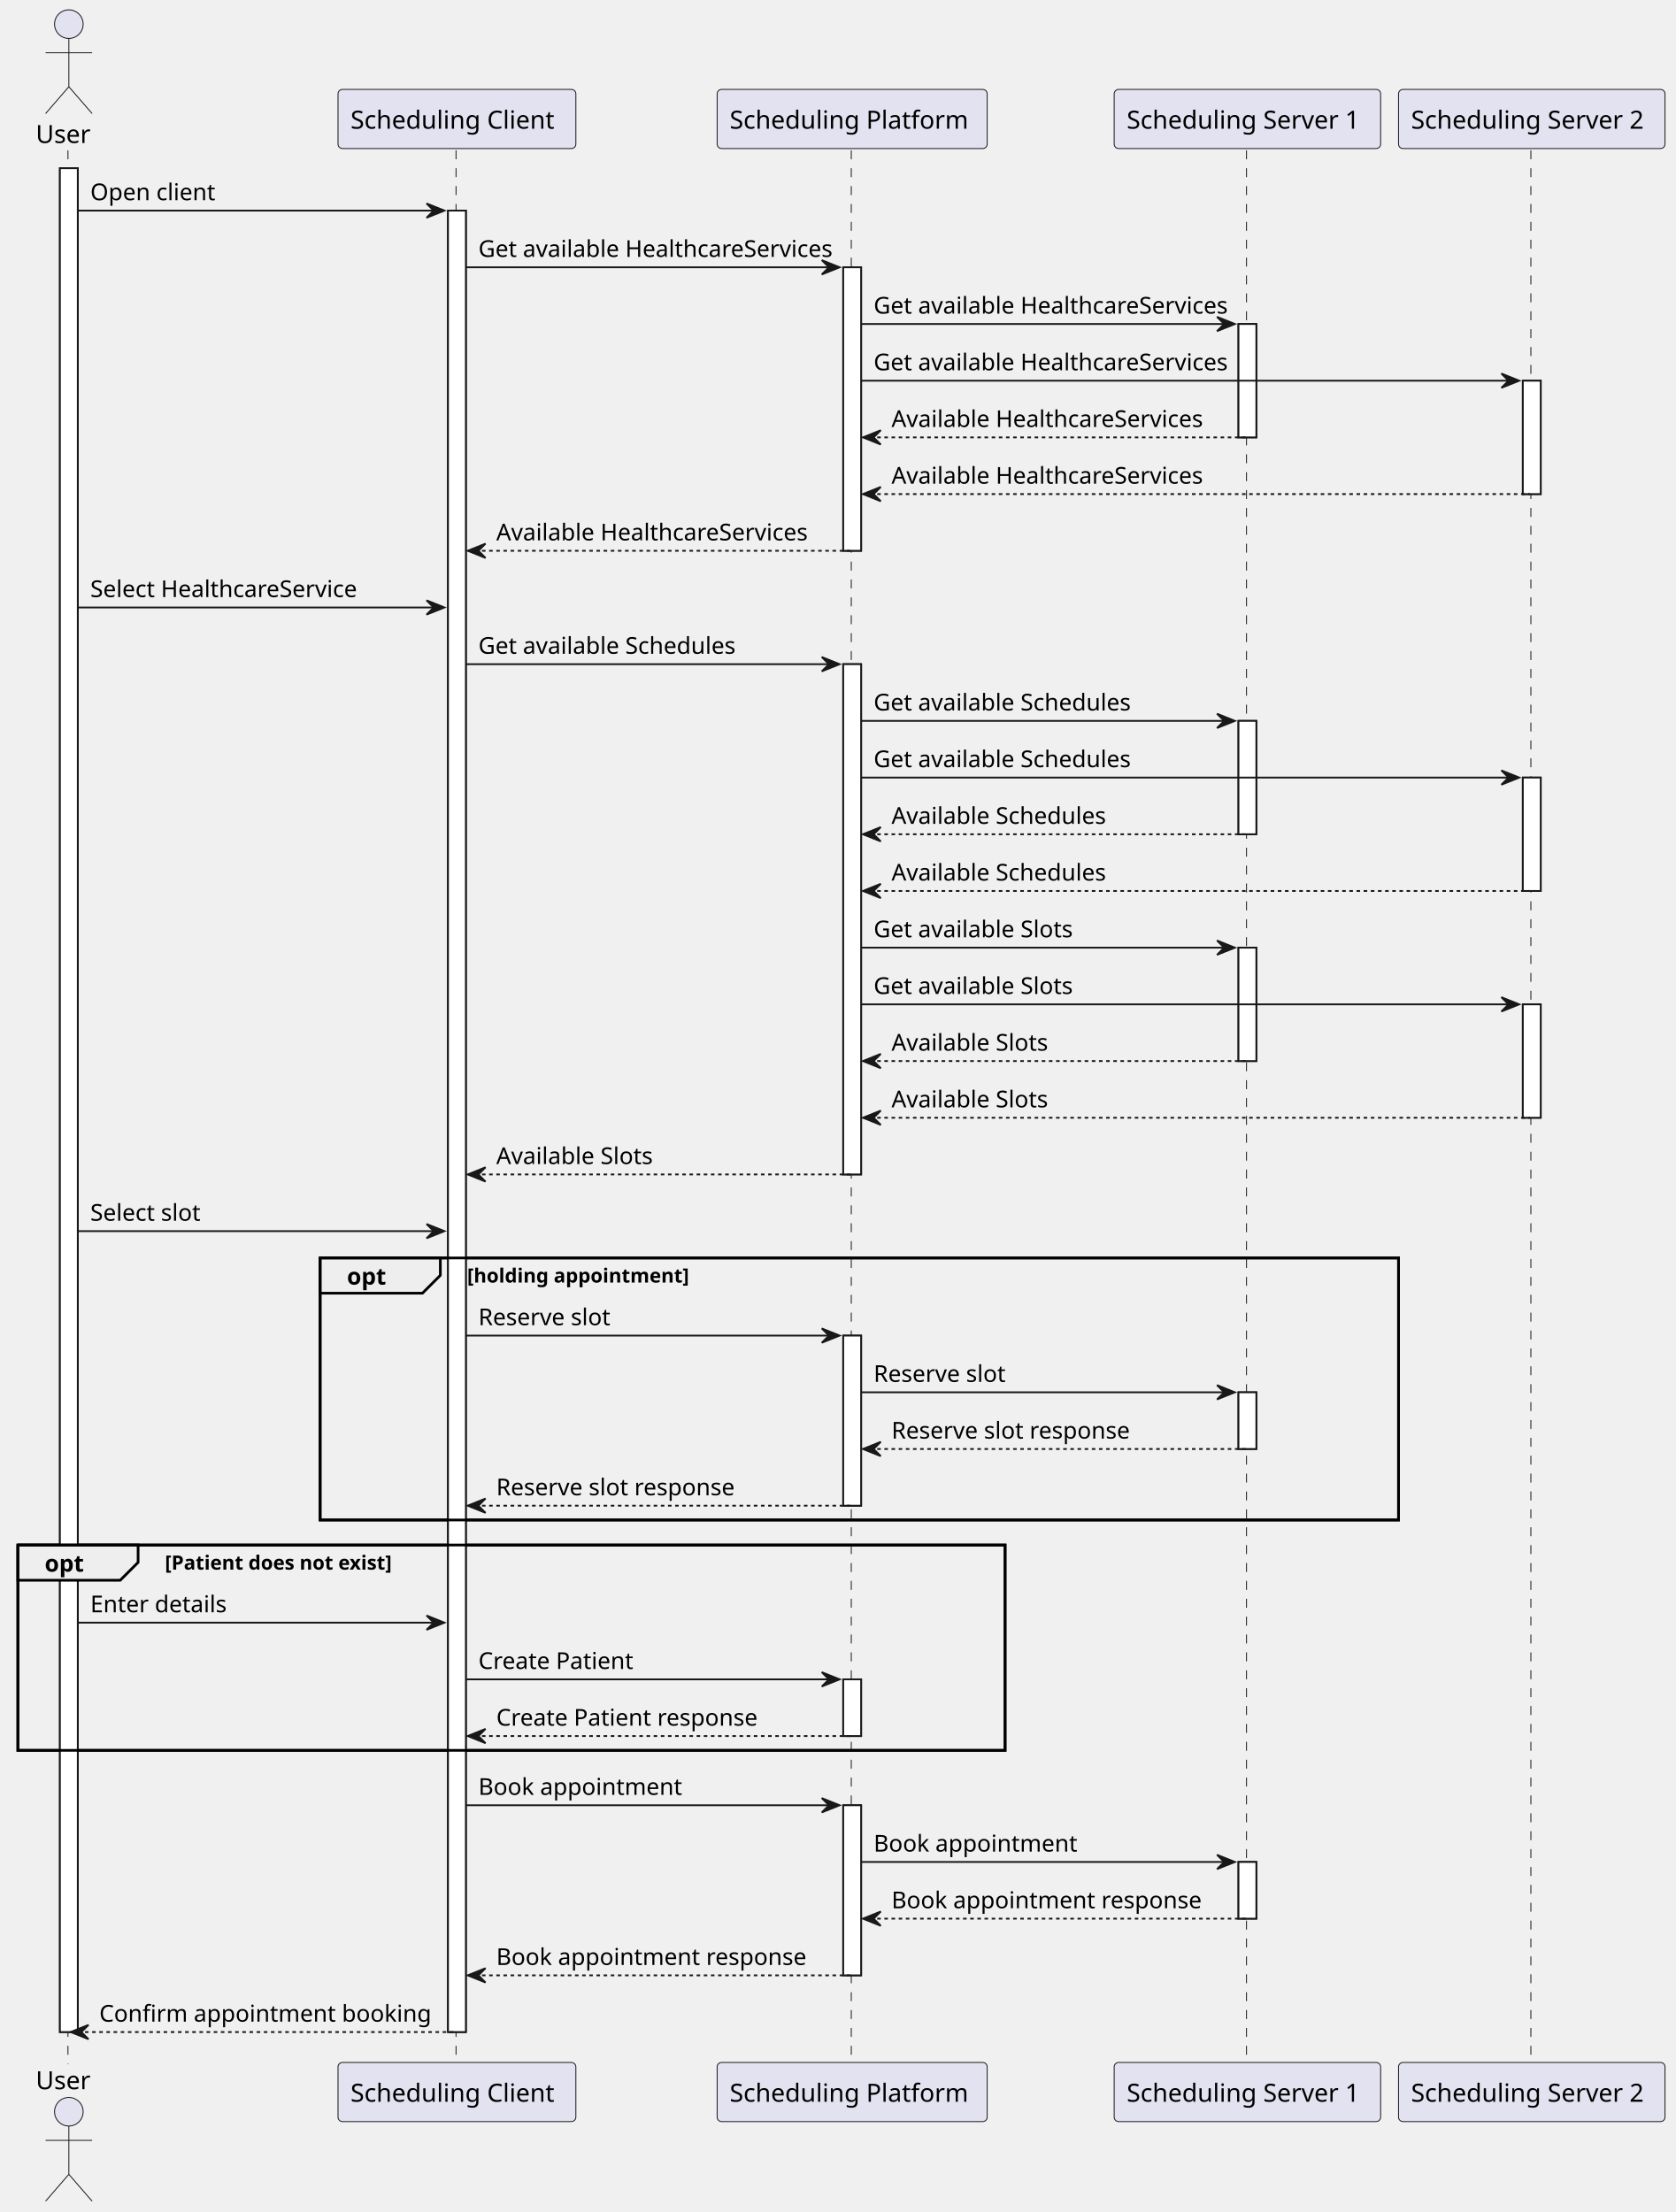
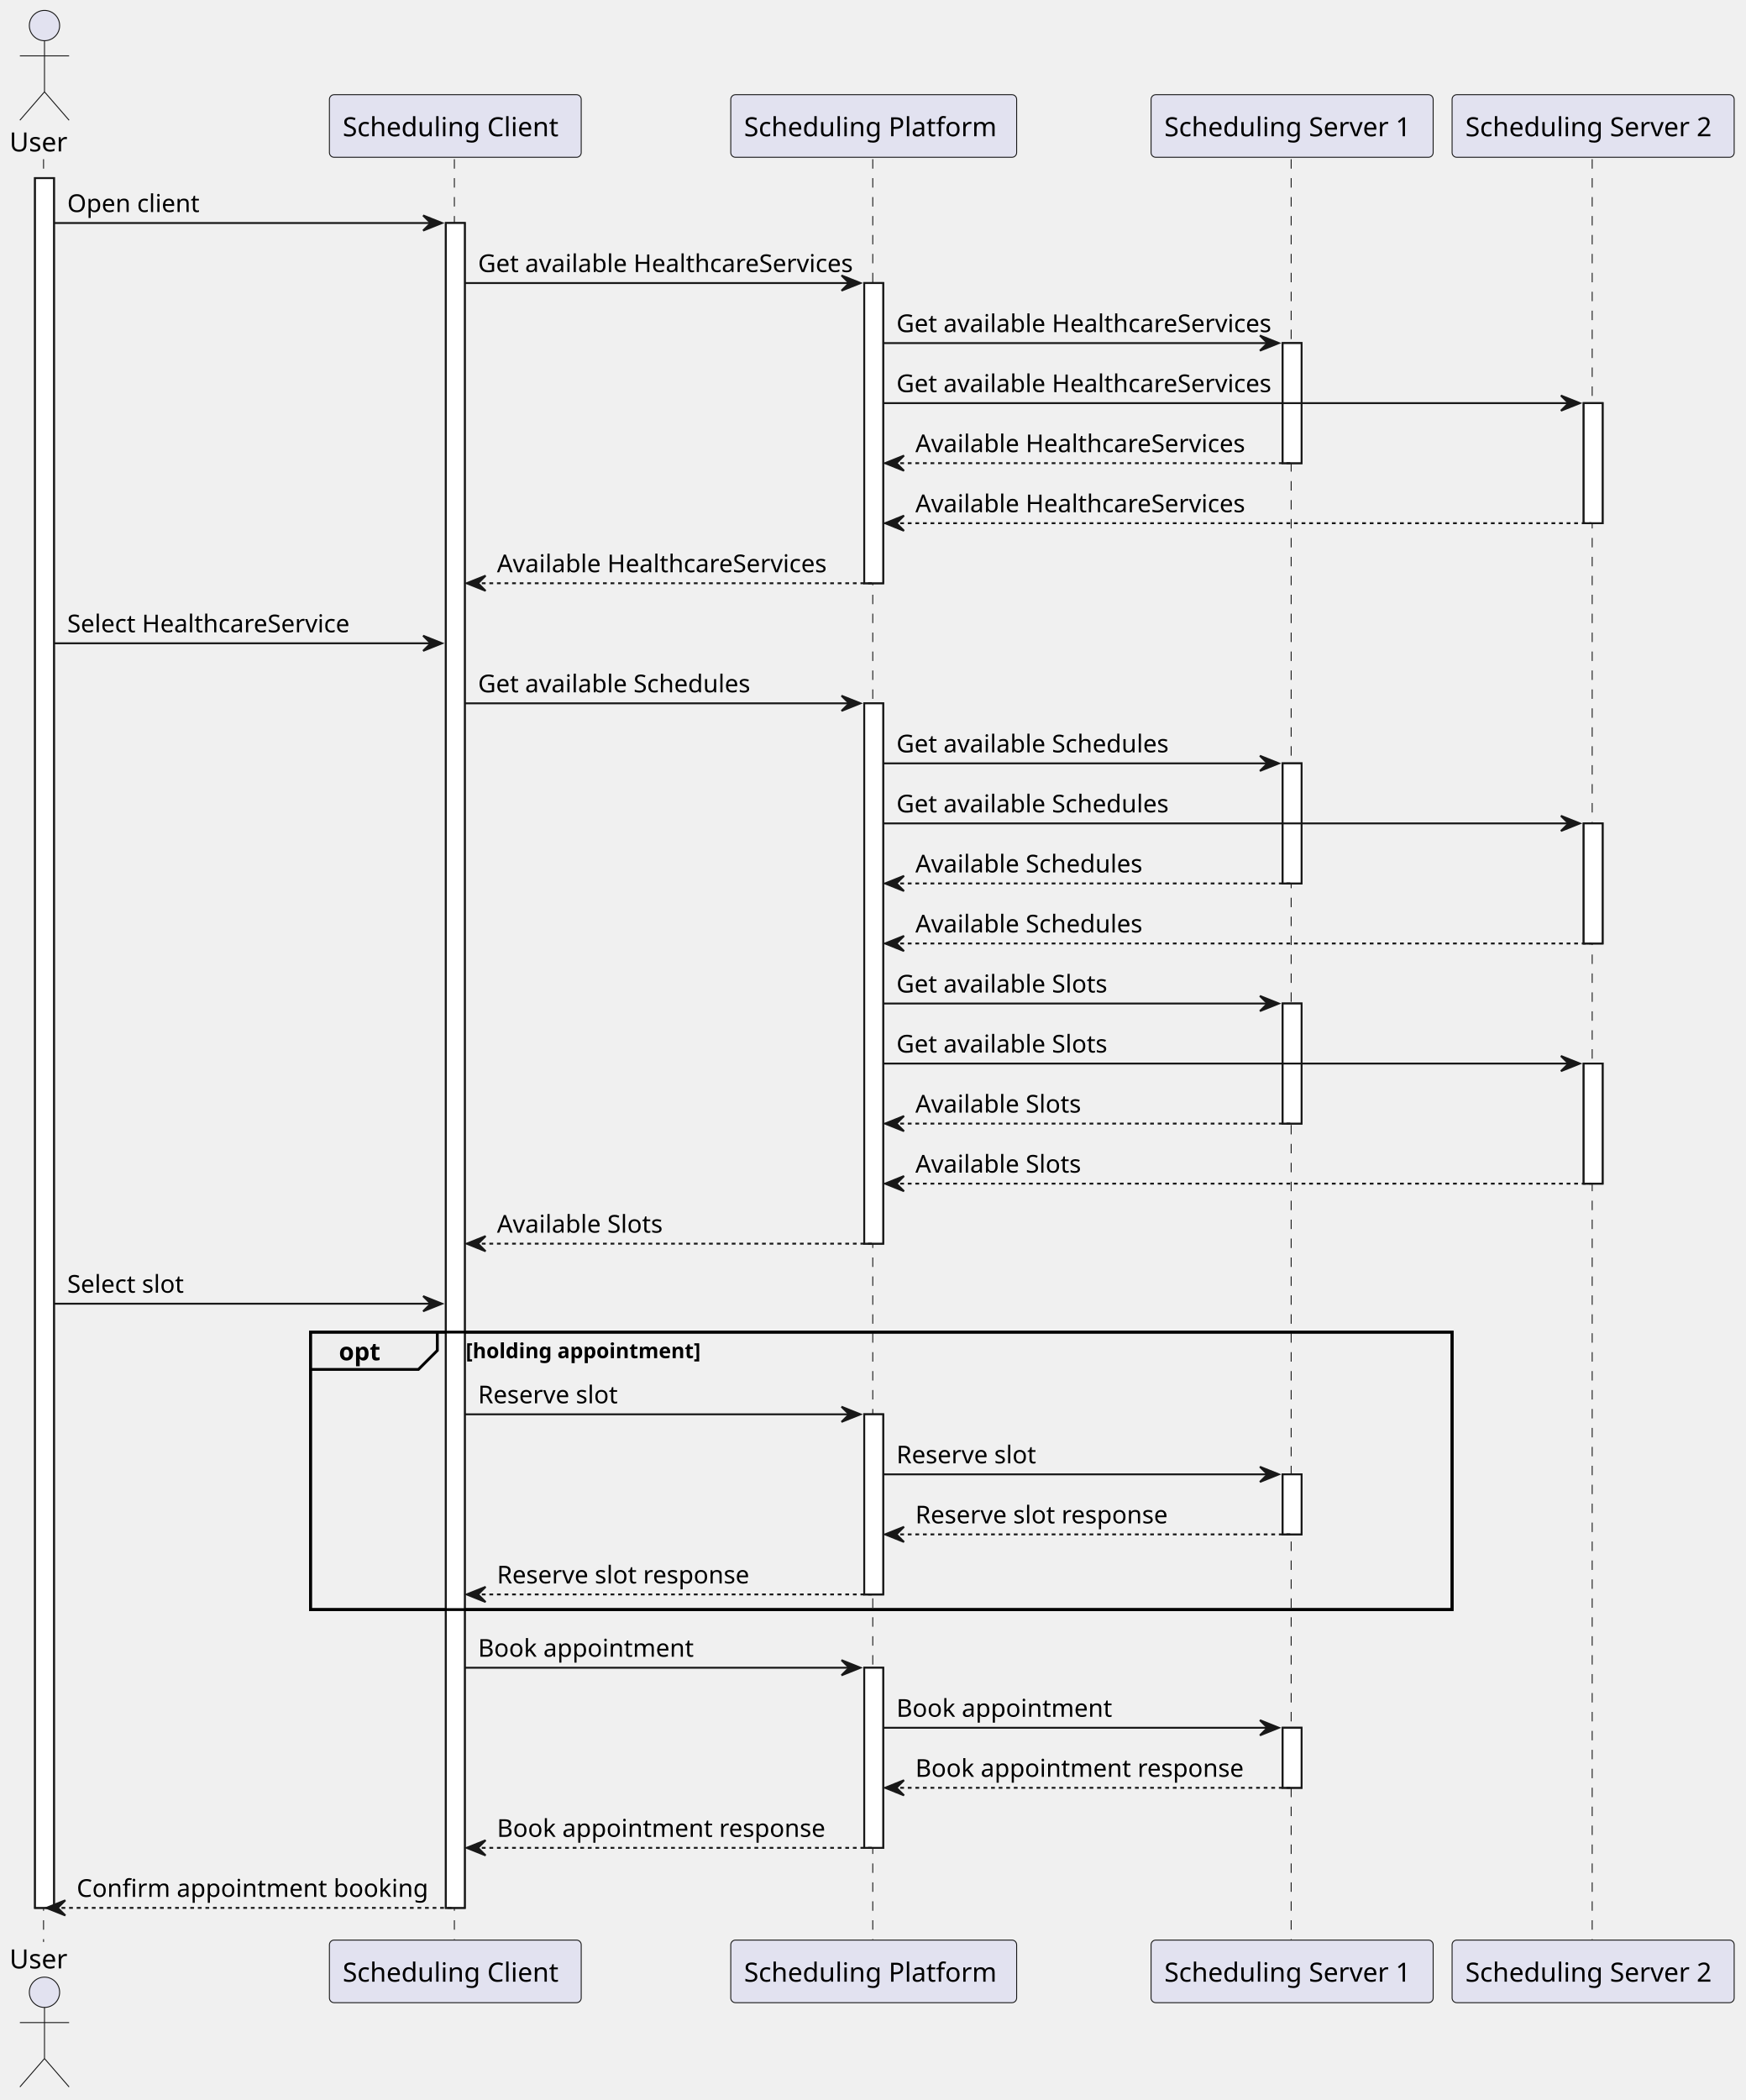
- <svg xmlns="http://www.w3.org/2000/svg" contentStyleType="text/css" height="1237px" preserveAspectRatio="none" style="width:937px;height:1237px;background:#FFFFFF;" version="1.1" viewBox="0 0 937 1237" width="937px" zoomAndPan="magnify">
+ <svg xmlns="http://www.w3.org/2000/svg" contentStyleType="text/css" height="1109px" preserveAspectRatio="none" style="width:922px;height:1109px;background:#FFFFFF;" version="1.1" viewBox="0 0 922 1109" width="922px" zoomAndPan="magnify">
  <defs />
  <g>
-     <rect fill="#FFFFFF" height="1042.299" style="stroke:#181818;stroke-width:1.0;" width="10" x="33.5" y="94.068" />
-     <rect fill="#FFFFFF" height="1018.592" style="stroke:#181818;stroke-width:1.0;" width="10" x="250.5" y="117.774" />
-     <rect fill="#FFFFFF" height="158.53" style="stroke:#181818;stroke-width:1.0;" width="10" x="471.5" y="149.48" />
-     <rect fill="#FFFFFF" height="285.354" style="stroke:#181818;stroke-width:1.0;" width="10" x="471.5" y="371.422" />
-     <rect fill="#FFFFFF" height="95.118" style="stroke:#181818;stroke-width:1.0;" width="10" x="471.5" y="746.894" />
-     <rect fill="#FFFFFF" height="31.706" style="stroke:#181818;stroke-width:1.0;" width="10" x="471.5" y="939.13" />
-     <rect fill="#FFFFFF" height="95.118" style="stroke:#181818;stroke-width:1.0;" width="10" x="471.5" y="1009.542" />
-     <rect fill="#FFFFFF" height="63.412" style="stroke:#181818;stroke-width:1.0;" width="10" x="692.5" y="181.186" />
-     <rect fill="#FFFFFF" height="63.412" style="stroke:#181818;stroke-width:1.0;" width="10" x="692.5" y="403.128" />
-     <rect fill="#FFFFFF" height="63.412" style="stroke:#181818;stroke-width:1.0;" width="10" x="692.5" y="529.952" />
-     <rect fill="#FFFFFF" height="31.706" style="stroke:#181818;stroke-width:1.0;" width="10" x="692.5" y="778.6" />
-     <rect fill="#FFFFFF" height="31.706" style="stroke:#181818;stroke-width:1.0;" width="10" x="692.5" y="1041.248" />
-     <rect fill="#FFFFFF" height="63.412" style="stroke:#181818;stroke-width:1.0;" width="10" x="851.5" y="212.892" />
-     <rect fill="#FFFFFF" height="63.412" style="stroke:#181818;stroke-width:1.0;" width="10" x="851.5" y="434.834" />
-     <rect fill="#FFFFFF" height="63.412" style="stroke:#181818;stroke-width:1.0;" width="10" x="851.5" y="561.658" />
-     <rect fill="none" height="146.53" style="stroke:#000000;stroke-width:1.5;" width="603" x="179" y="703.482" />
-     <rect fill="none" height="114.824" style="stroke:#000000;stroke-width:1.5;" width="552" x="10" y="864.012" />
-     <line style="stroke:#181818;stroke-width:0.5;stroke-dasharray:5.0,5.0;" x1="38" x2="38" y1="84.068" y2="1154.367" />
-     <line style="stroke:#181818;stroke-width:0.5;stroke-dasharray:5.0,5.0;" x1="255" x2="255" y1="84.068" y2="1154.367" />
-     <line style="stroke:#181818;stroke-width:0.5;stroke-dasharray:5.0,5.0;" x1="476" x2="476" y1="84.068" y2="1154.367" />
-     <line style="stroke:#181818;stroke-width:0.5;stroke-dasharray:5.0,5.0;" x1="697" x2="697" y1="84.068" y2="1154.367" />
-     <line style="stroke:#181818;stroke-width:0.5;stroke-dasharray:5.0,5.0;" x1="856" x2="856" y1="84.068" y2="1154.367" />
-     <text fill="#000000" font-family="sans-serif" font-size="14" lengthAdjust="spacing" textLength="31" x="20" y="79.966">User</text>
-     <ellipse cx="38.5" cy="13.5" fill="#E2E2F0" rx="8" ry="8" style="stroke:#181818;stroke-width:0.5;" />
-     <path d="M38.5,21.5 L38.5,48.5 M25.5,29.5 L51.5,29.5 M38.5,48.5 L25.5,63.5 M38.5,48.5 L51.5,63.5 " fill="none" style="stroke:#181818;stroke-width:0.5;" />
-     <text fill="#000000" font-family="sans-serif" font-size="14" lengthAdjust="spacing" textLength="31" x="20" y="1168.332">User</text>
-     <ellipse cx="38.5" cy="1180.934" fill="#E2E2F0" rx="8" ry="8" style="stroke:#181818;stroke-width:0.5;" />
-     <path d="M38.5,1188.934 L38.5,1215.934 M25.5,1196.934 L51.5,1196.934 M38.5,1215.934 L25.5,1230.934 M38.5,1215.934 L51.5,1230.934 " fill="none" style="stroke:#181818;stroke-width:0.5;" />
-     <rect fill="#E2E2F0" height="33.068" rx="2.5" ry="2.5" style="stroke:#181818;stroke-width:0.5;" width="133" x="189" y="50" />
-     <text fill="#000000" font-family="sans-serif" font-size="14" lengthAdjust="spacing" textLength="119" x="196" y="71.966">Scheduling Client</text>
-     <rect fill="#E2E2F0" height="33.068" rx="2.5" ry="2.5" style="stroke:#181818;stroke-width:0.5;" width="133" x="189" y="1153.367" />
-     <text fill="#000000" font-family="sans-serif" font-size="14" lengthAdjust="spacing" textLength="119" x="196" y="1175.332">Scheduling Client</text>
-     <rect fill="#E2E2F0" height="33.068" rx="2.5" ry="2.5" style="stroke:#181818;stroke-width:0.5;" width="151" x="401" y="50" />
-     <text fill="#000000" font-family="sans-serif" font-size="14" lengthAdjust="spacing" textLength="137" x="408" y="71.966">Scheduling Platform</text>
-     <rect fill="#E2E2F0" height="33.068" rx="2.5" ry="2.5" style="stroke:#181818;stroke-width:0.5;" width="151" x="401" y="1153.367" />
-     <text fill="#000000" font-family="sans-serif" font-size="14" lengthAdjust="spacing" textLength="137" x="408" y="1175.332">Scheduling Platform</text>
-     <rect fill="#E2E2F0" height="33.068" rx="2.5" ry="2.5" style="stroke:#181818;stroke-width:0.5;" width="149" x="623" y="50" />
-     <text fill="#000000" font-family="sans-serif" font-size="14" lengthAdjust="spacing" textLength="135" x="630" y="71.966">Scheduling Server 1</text>
-     <rect fill="#E2E2F0" height="33.068" rx="2.5" ry="2.5" style="stroke:#181818;stroke-width:0.5;" width="149" x="623" y="1153.367" />
-     <text fill="#000000" font-family="sans-serif" font-size="14" lengthAdjust="spacing" textLength="135" x="630" y="1175.332">Scheduling Server 1</text>
-     <rect fill="#E2E2F0" height="33.068" rx="2.5" ry="2.5" style="stroke:#181818;stroke-width:0.5;" width="149" x="782" y="50" />
-     <text fill="#000000" font-family="sans-serif" font-size="14" lengthAdjust="spacing" textLength="135" x="789" y="71.966">Scheduling Server 2</text>
-     <rect fill="#E2E2F0" height="33.068" rx="2.5" ry="2.5" style="stroke:#181818;stroke-width:0.5;" width="149" x="782" y="1153.367" />
-     <text fill="#000000" font-family="sans-serif" font-size="14" lengthAdjust="spacing" textLength="135" x="789" y="1175.332">Scheduling Server 2</text>
-     <rect fill="#FFFFFF" height="1042.299" style="stroke:#181818;stroke-width:1.0;" width="10" x="33.5" y="94.068" />
-     <rect fill="#FFFFFF" height="1018.592" style="stroke:#181818;stroke-width:1.0;" width="10" x="250.5" y="117.774" />
-     <rect fill="#FFFFFF" height="158.53" style="stroke:#181818;stroke-width:1.0;" width="10" x="471.5" y="149.48" />
-     <rect fill="#FFFFFF" height="285.354" style="stroke:#181818;stroke-width:1.0;" width="10" x="471.5" y="371.422" />
-     <rect fill="#FFFFFF" height="95.118" style="stroke:#181818;stroke-width:1.0;" width="10" x="471.5" y="746.894" />
-     <rect fill="#FFFFFF" height="31.706" style="stroke:#181818;stroke-width:1.0;" width="10" x="471.5" y="939.13" />
-     <rect fill="#FFFFFF" height="95.118" style="stroke:#181818;stroke-width:1.0;" width="10" x="471.5" y="1009.542" />
-     <rect fill="#FFFFFF" height="63.412" style="stroke:#181818;stroke-width:1.0;" width="10" x="692.5" y="181.186" />
-     <rect fill="#FFFFFF" height="63.412" style="stroke:#181818;stroke-width:1.0;" width="10" x="692.5" y="403.128" />
-     <rect fill="#FFFFFF" height="63.412" style="stroke:#181818;stroke-width:1.0;" width="10" x="692.5" y="529.952" />
-     <rect fill="#FFFFFF" height="31.706" style="stroke:#181818;stroke-width:1.0;" width="10" x="692.5" y="778.6" />
-     <rect fill="#FFFFFF" height="31.706" style="stroke:#181818;stroke-width:1.0;" width="10" x="692.5" y="1041.248" />
-     <rect fill="#FFFFFF" height="63.412" style="stroke:#181818;stroke-width:1.0;" width="10" x="851.5" y="212.892" />
-     <rect fill="#FFFFFF" height="63.412" style="stroke:#181818;stroke-width:1.0;" width="10" x="851.5" y="434.834" />
-     <rect fill="#FFFFFF" height="63.412" style="stroke:#181818;stroke-width:1.0;" width="10" x="851.5" y="561.658" />
-     <polygon fill="#181818" points="238.5,113.774,248.5,117.774,238.5,121.774,242.5,117.774" style="stroke:#181818;stroke-width:1.0;" />
-     <line style="stroke:#181818;stroke-width:1.0;" x1="43.5" x2="244.5" y1="117.774" y2="117.774" />
-     <text fill="#000000" font-family="sans-serif" font-size="13" lengthAdjust="spacing" textLength="68" x="50.5" y="111.965">Open client</text>
-     <polygon fill="#181818" points="459.5,145.48,469.5,149.48,459.5,153.48,463.5,149.48" style="stroke:#181818;stroke-width:1.0;" />
-     <line style="stroke:#181818;stroke-width:1.0;" x1="260.5" x2="465.5" y1="149.48" y2="149.48" />
-     <text fill="#000000" font-family="sans-serif" font-size="13" lengthAdjust="spacing" textLength="192" x="267.5" y="143.671">Get available HealthcareServices</text>
-     <polygon fill="#181818" points="680.5,177.186,690.5,181.186,680.5,185.186,684.5,181.186" style="stroke:#181818;stroke-width:1.0;" />
-     <line style="stroke:#181818;stroke-width:1.0;" x1="481.5" x2="686.5" y1="181.186" y2="181.186" />
-     <text fill="#000000" font-family="sans-serif" font-size="13" lengthAdjust="spacing" textLength="192" x="488.5" y="175.377">Get available HealthcareServices</text>
-     <polygon fill="#181818" points="839.5,208.892,849.5,212.892,839.5,216.892,843.5,212.892" style="stroke:#181818;stroke-width:1.0;" />
-     <line style="stroke:#181818;stroke-width:1.0;" x1="481.5" x2="845.5" y1="212.892" y2="212.892" />
-     <text fill="#000000" font-family="sans-serif" font-size="13" lengthAdjust="spacing" textLength="192" x="488.5" y="207.083">Get available HealthcareServices</text>
-     <polygon fill="#181818" points="492.5,240.598,482.5,244.598,492.5,248.598,488.5,244.598" style="stroke:#181818;stroke-width:1.0;" />
-     <line style="stroke:#181818;stroke-width:1.0;stroke-dasharray:2.0,2.0;" x1="486.5" x2="696.5" y1="244.598" y2="244.598" />
-     <text fill="#000000" font-family="sans-serif" font-size="13" lengthAdjust="spacing" textLength="169" x="498.5" y="238.789">Available HealthcareServices</text>
-     <polygon fill="#181818" points="492.5,272.304,482.5,276.304,492.5,280.304,488.5,276.304" style="stroke:#181818;stroke-width:1.0;" />
-     <line style="stroke:#181818;stroke-width:1.0;stroke-dasharray:2.0,2.0;" x1="486.5" x2="855.5" y1="276.304" y2="276.304" />
-     <text fill="#000000" font-family="sans-serif" font-size="13" lengthAdjust="spacing" textLength="169" x="498.5" y="270.495">Available HealthcareServices</text>
-     <polygon fill="#181818" points="271.5,304.01,261.5,308.01,271.5,312.01,267.5,308.01" style="stroke:#181818;stroke-width:1.0;" />
-     <line style="stroke:#181818;stroke-width:1.0;stroke-dasharray:2.0,2.0;" x1="265.5" x2="475.5" y1="308.01" y2="308.01" />
-     <text fill="#000000" font-family="sans-serif" font-size="13" lengthAdjust="spacing" textLength="169" x="277.5" y="302.201">Available HealthcareServices</text>
-     <polygon fill="#181818" points="238.5,335.716,248.5,339.716,238.5,343.716,242.5,339.716" style="stroke:#181818;stroke-width:1.0;" />
-     <line style="stroke:#181818;stroke-width:1.0;" x1="43.5" x2="244.5" y1="339.716" y2="339.716" />
-     <text fill="#000000" font-family="sans-serif" font-size="13" lengthAdjust="spacing" textLength="145" x="50.5" y="333.907">Select HealthcareService</text>
-     <polygon fill="#181818" points="459.5,367.422,469.5,371.422,459.5,375.422,463.5,371.422" style="stroke:#181818;stroke-width:1.0;" />
-     <line style="stroke:#181818;stroke-width:1.0;" x1="260.5" x2="465.5" y1="371.422" y2="371.422" />
-     <text fill="#000000" font-family="sans-serif" font-size="13" lengthAdjust="spacing" textLength="139" x="267.5" y="365.613">Get available Schedules</text>
-     <polygon fill="#181818" points="680.5,399.128,690.5,403.128,680.5,407.128,684.5,403.128" style="stroke:#181818;stroke-width:1.0;" />
-     <line style="stroke:#181818;stroke-width:1.0;" x1="481.5" x2="686.5" y1="403.128" y2="403.128" />
-     <text fill="#000000" font-family="sans-serif" font-size="13" lengthAdjust="spacing" textLength="139" x="488.5" y="397.319">Get available Schedules</text>
-     <polygon fill="#181818" points="839.5,430.834,849.5,434.834,839.5,438.834,843.5,434.834" style="stroke:#181818;stroke-width:1.0;" />
-     <line style="stroke:#181818;stroke-width:1.0;" x1="481.5" x2="845.5" y1="434.834" y2="434.834" />
-     <text fill="#000000" font-family="sans-serif" font-size="13" lengthAdjust="spacing" textLength="139" x="488.5" y="429.025">Get available Schedules</text>
-     <polygon fill="#181818" points="492.5,462.54,482.5,466.54,492.5,470.54,488.5,466.54" style="stroke:#181818;stroke-width:1.0;" />
-     <line style="stroke:#181818;stroke-width:1.0;stroke-dasharray:2.0,2.0;" x1="486.5" x2="696.5" y1="466.54" y2="466.54" />
-     <text fill="#000000" font-family="sans-serif" font-size="13" lengthAdjust="spacing" textLength="116" x="498.5" y="460.731">Available Schedules</text>
-     <polygon fill="#181818" points="492.5,494.246,482.5,498.246,492.5,502.246,488.5,498.246" style="stroke:#181818;stroke-width:1.0;" />
-     <line style="stroke:#181818;stroke-width:1.0;stroke-dasharray:2.0,2.0;" x1="486.5" x2="855.5" y1="498.246" y2="498.246" />
-     <text fill="#000000" font-family="sans-serif" font-size="13" lengthAdjust="spacing" textLength="116" x="498.5" y="492.437">Available Schedules</text>
-     <polygon fill="#181818" points="680.5,525.952,690.5,529.952,680.5,533.952,684.5,529.952" style="stroke:#181818;stroke-width:1.0;" />
-     <line style="stroke:#181818;stroke-width:1.0;" x1="481.5" x2="686.5" y1="529.952" y2="529.952" />
-     <text fill="#000000" font-family="sans-serif" font-size="13" lengthAdjust="spacing" textLength="108" x="488.5" y="524.143">Get available Slots</text>
-     <polygon fill="#181818" points="839.5,557.658,849.5,561.658,839.5,565.658,843.5,561.658" style="stroke:#181818;stroke-width:1.0;" />
-     <line style="stroke:#181818;stroke-width:1.0;" x1="481.5" x2="845.5" y1="561.658" y2="561.658" />
-     <text fill="#000000" font-family="sans-serif" font-size="13" lengthAdjust="spacing" textLength="108" x="488.5" y="555.849">Get available Slots</text>
-     <polygon fill="#181818" points="492.5,589.364,482.5,593.364,492.5,597.364,488.5,593.364" style="stroke:#181818;stroke-width:1.0;" />
-     <line style="stroke:#181818;stroke-width:1.0;stroke-dasharray:2.0,2.0;" x1="486.5" x2="696.5" y1="593.364" y2="593.364" />
-     <text fill="#000000" font-family="sans-serif" font-size="13" lengthAdjust="spacing" textLength="85" x="498.5" y="587.555">Available Slots</text>
-     <polygon fill="#181818" points="492.5,621.07,482.5,625.07,492.5,629.07,488.5,625.07" style="stroke:#181818;stroke-width:1.0;" />
-     <line style="stroke:#181818;stroke-width:1.0;stroke-dasharray:2.0,2.0;" x1="486.5" x2="855.5" y1="625.07" y2="625.07" />
-     <text fill="#000000" font-family="sans-serif" font-size="13" lengthAdjust="spacing" textLength="85" x="498.5" y="619.261">Available Slots</text>
-     <polygon fill="#181818" points="271.5,652.776,261.5,656.776,271.5,660.776,267.5,656.776" style="stroke:#181818;stroke-width:1.0;" />
-     <line style="stroke:#181818;stroke-width:1.0;stroke-dasharray:2.0,2.0;" x1="265.5" x2="475.5" y1="656.776" y2="656.776" />
-     <text fill="#000000" font-family="sans-serif" font-size="13" lengthAdjust="spacing" textLength="85" x="277.5" y="650.967">Available Slots</text>
-     <polygon fill="#181818" points="238.5,684.482,248.5,688.482,238.5,692.482,242.5,688.482" style="stroke:#181818;stroke-width:1.0;" />
-     <line style="stroke:#181818;stroke-width:1.0;" x1="43.5" x2="244.5" y1="688.482" y2="688.482" />
-     <text fill="#000000" font-family="sans-serif" font-size="13" lengthAdjust="spacing" textLength="60" x="50.5" y="682.673">Select slot</text>
-     <path d="M179,703.482 L246.219,703.482 L246.219,713.188 L236.219,723.188 L179,723.188 L179,703.482 " fill="#EEEEEE" style="stroke:#000000;stroke-width:1.5;" />
-     <rect fill="none" height="146.53" style="stroke:#000000;stroke-width:1.5;" width="603" x="179" y="703.482" />
-     <text fill="#000000" font-family="sans-serif" font-size="13" font-weight="bold" lengthAdjust="spacing" textLength="22.219" x="194" y="718.379">opt</text>
-     <text fill="#000000" font-family="sans-serif" font-size="11" font-weight="bold" lengthAdjust="spacing" textLength="126.875" x="261.219" y="717.241">[holding appointment]</text>
-     <polygon fill="#181818" points="459.5,742.894,469.5,746.894,459.5,750.894,463.5,746.894" style="stroke:#181818;stroke-width:1.0;" />
-     <line style="stroke:#181818;stroke-width:1.0;" x1="260.5" x2="465.5" y1="746.894" y2="746.894" />
-     <text fill="#000000" font-family="sans-serif" font-size="13" lengthAdjust="spacing" textLength="72" x="267.5" y="741.085">Reserve slot</text>
-     <polygon fill="#181818" points="680.5,774.6,690.5,778.6,680.5,782.6,684.5,778.6" style="stroke:#181818;stroke-width:1.0;" />
-     <line style="stroke:#181818;stroke-width:1.0;" x1="481.5" x2="686.5" y1="778.6" y2="778.6" />
-     <text fill="#000000" font-family="sans-serif" font-size="13" lengthAdjust="spacing" textLength="72" x="488.5" y="772.791">Reserve slot</text>
-     <polygon fill="#181818" points="492.5,806.306,482.5,810.306,492.5,814.306,488.5,810.306" style="stroke:#181818;stroke-width:1.0;" />
-     <line style="stroke:#181818;stroke-width:1.0;stroke-dasharray:2.0,2.0;" x1="486.5" x2="696.5" y1="810.306" y2="810.306" />
-     <text fill="#000000" font-family="sans-serif" font-size="13" lengthAdjust="spacing" textLength="130" x="498.5" y="804.497">Reserve slot response</text>
-     <polygon fill="#181818" points="271.5,838.012,261.5,842.012,271.5,846.012,267.5,842.012" style="stroke:#181818;stroke-width:1.0;" />
-     <line style="stroke:#181818;stroke-width:1.0;stroke-dasharray:2.0,2.0;" x1="265.5" x2="475.5" y1="842.012" y2="842.012" />
-     <text fill="#000000" font-family="sans-serif" font-size="13" lengthAdjust="spacing" textLength="130" x="277.5" y="836.203">Reserve slot response</text>
-     <path d="M10,864.012 L77.219,864.012 L77.219,873.718 L67.219,883.718 L10,883.718 L10,864.012 " fill="#EEEEEE" style="stroke:#000000;stroke-width:1.5;" />
-     <rect fill="none" height="114.824" style="stroke:#000000;stroke-width:1.5;" width="552" x="10" y="864.012" />
-     <text fill="#000000" font-family="sans-serif" font-size="13" font-weight="bold" lengthAdjust="spacing" textLength="22.219" x="25" y="878.909">opt</text>
-     <text fill="#000000" font-family="sans-serif" font-size="11" font-weight="bold" lengthAdjust="spacing" textLength="128.219" x="92.219" y="877.771">[Patient does not exist]</text>
-     <polygon fill="#181818" points="238.5,903.424,248.5,907.424,238.5,911.424,242.5,907.424" style="stroke:#181818;stroke-width:1.0;" />
-     <line style="stroke:#181818;stroke-width:1.0;" x1="43.5" x2="244.5" y1="907.424" y2="907.424" />
-     <text fill="#000000" font-family="sans-serif" font-size="13" lengthAdjust="spacing" textLength="74" x="50.5" y="901.615">Enter details</text>
-     <polygon fill="#181818" points="459.5,935.13,469.5,939.13,459.5,943.13,463.5,939.13" style="stroke:#181818;stroke-width:1.0;" />
-     <line style="stroke:#181818;stroke-width:1.0;" x1="260.5" x2="465.5" y1="939.13" y2="939.13" />
-     <text fill="#000000" font-family="sans-serif" font-size="13" lengthAdjust="spacing" textLength="85" x="267.5" y="933.321">Create Patient</text>
-     <polygon fill="#181818" points="271.5,966.836,261.5,970.836,271.5,974.836,267.5,970.836" style="stroke:#181818;stroke-width:1.0;" />
-     <line style="stroke:#181818;stroke-width:1.0;stroke-dasharray:2.0,2.0;" x1="265.5" x2="475.5" y1="970.836" y2="970.836" />
-     <text fill="#000000" font-family="sans-serif" font-size="13" lengthAdjust="spacing" textLength="143" x="277.5" y="965.027">Create Patient response</text>
-     <polygon fill="#181818" points="459.5,1005.542,469.5,1009.542,459.5,1013.542,463.5,1009.542" style="stroke:#181818;stroke-width:1.0;" />
-     <line style="stroke:#181818;stroke-width:1.0;" x1="260.5" x2="465.5" y1="1009.542" y2="1009.542" />
-     <text fill="#000000" font-family="sans-serif" font-size="13" lengthAdjust="spacing" textLength="113" x="267.5" y="1003.733">Book appointment</text>
-     <polygon fill="#181818" points="680.5,1037.248,690.5,1041.248,680.5,1045.248,684.5,1041.248" style="stroke:#181818;stroke-width:1.0;" />
-     <line style="stroke:#181818;stroke-width:1.0;" x1="481.5" x2="686.5" y1="1041.248" y2="1041.248" />
-     <text fill="#000000" font-family="sans-serif" font-size="13" lengthAdjust="spacing" textLength="113" x="488.5" y="1035.439">Book appointment</text>
-     <polygon fill="#181818" points="492.5,1068.954,482.5,1072.954,492.5,1076.954,488.5,1072.954" style="stroke:#181818;stroke-width:1.0;" />
-     <line style="stroke:#181818;stroke-width:1.0;stroke-dasharray:2.0,2.0;" x1="486.5" x2="696.5" y1="1072.954" y2="1072.954" />
-     <text fill="#000000" font-family="sans-serif" font-size="13" lengthAdjust="spacing" textLength="171" x="498.5" y="1067.145">Book appointment response</text>
-     <polygon fill="#181818" points="271.5,1100.66,261.5,1104.66,271.5,1108.66,267.5,1104.66" style="stroke:#181818;stroke-width:1.0;" />
-     <line style="stroke:#181818;stroke-width:1.0;stroke-dasharray:2.0,2.0;" x1="265.5" x2="475.5" y1="1104.66" y2="1104.66" />
-     <text fill="#000000" font-family="sans-serif" font-size="13" lengthAdjust="spacing" textLength="171" x="277.5" y="1098.851">Book appointment response</text>
-     <polygon fill="#181818" points="49.5,1132.367,39.5,1136.367,49.5,1140.367,45.5,1136.367" style="stroke:#181818;stroke-width:1.0;" />
-     <line style="stroke:#181818;stroke-width:1.0;stroke-dasharray:2.0,2.0;" x1="43.5" x2="254.5" y1="1136.367" y2="1136.367" />
-     <text fill="#000000" font-family="sans-serif" font-size="13" lengthAdjust="spacing" textLength="183" x="55.5" y="1130.557">Confirm appointment booking</text>
+     <rect fill="#FFFFFF" height="913.475" style="stroke:#181818;stroke-width:1.0;" width="10" x="18.5" y="94.068" />
+     <rect fill="#FFFFFF" height="889.769" style="stroke:#181818;stroke-width:1.0;" width="10" x="235.5" y="117.774" />
+     <rect fill="#FFFFFF" height="158.53" style="stroke:#181818;stroke-width:1.0;" width="10" x="456.5" y="149.48" />
+     <rect fill="#FFFFFF" height="285.354" style="stroke:#181818;stroke-width:1.0;" width="10" x="456.5" y="371.422" />
+     <rect fill="#FFFFFF" height="95.118" style="stroke:#181818;stroke-width:1.0;" width="10" x="456.5" y="746.894" />
+     <rect fill="#FFFFFF" height="95.118" style="stroke:#181818;stroke-width:1.0;" width="10" x="456.5" y="880.718" />
+     <rect fill="#FFFFFF" height="63.412" style="stroke:#181818;stroke-width:1.0;" width="10" x="677.5" y="181.186" />
+     <rect fill="#FFFFFF" height="63.412" style="stroke:#181818;stroke-width:1.0;" width="10" x="677.5" y="403.128" />
+     <rect fill="#FFFFFF" height="63.412" style="stroke:#181818;stroke-width:1.0;" width="10" x="677.5" y="529.952" />
+     <rect fill="#FFFFFF" height="31.706" style="stroke:#181818;stroke-width:1.0;" width="10" x="677.5" y="778.6" />
+     <rect fill="#FFFFFF" height="31.706" style="stroke:#181818;stroke-width:1.0;" width="10" x="677.5" y="912.424" />
+     <rect fill="#FFFFFF" height="63.412" style="stroke:#181818;stroke-width:1.0;" width="10" x="836.5" y="212.892" />
+     <rect fill="#FFFFFF" height="63.412" style="stroke:#181818;stroke-width:1.0;" width="10" x="836.5" y="434.834" />
+     <rect fill="#FFFFFF" height="63.412" style="stroke:#181818;stroke-width:1.0;" width="10" x="836.5" y="561.658" />
+     <rect fill="none" height="146.53" style="stroke:#000000;stroke-width:1.5;" width="603" x="164" y="703.482" />
+     <line style="stroke:#181818;stroke-width:0.5;stroke-dasharray:5.0,5.0;" x1="23" x2="23" y1="84.068" y2="1025.542" />
+     <line style="stroke:#181818;stroke-width:0.5;stroke-dasharray:5.0,5.0;" x1="240" x2="240" y1="84.068" y2="1025.542" />
+     <line style="stroke:#181818;stroke-width:0.5;stroke-dasharray:5.0,5.0;" x1="461" x2="461" y1="84.068" y2="1025.542" />
+     <line style="stroke:#181818;stroke-width:0.5;stroke-dasharray:5.0,5.0;" x1="682" x2="682" y1="84.068" y2="1025.542" />
+     <line style="stroke:#181818;stroke-width:0.5;stroke-dasharray:5.0,5.0;" x1="841" x2="841" y1="84.068" y2="1025.542" />
+     <text fill="#000000" font-family="sans-serif" font-size="14" lengthAdjust="spacing" textLength="31" x="5" y="79.966">User</text>
+     <ellipse cx="23.5" cy="13.5" fill="#E2E2F0" rx="8" ry="8" style="stroke:#181818;stroke-width:0.5;" />
+     <path d="M23.5,21.5 L23.5,48.5 M10.5,29.5 L36.5,29.5 M23.5,48.5 L10.5,63.5 M23.5,48.5 L36.5,63.5 " fill="none" style="stroke:#181818;stroke-width:0.5;" />
+     <text fill="#000000" font-family="sans-serif" font-size="14" lengthAdjust="spacing" textLength="31" x="5" y="1039.508">User</text>
+     <ellipse cx="23.5" cy="1052.11" fill="#E2E2F0" rx="8" ry="8" style="stroke:#181818;stroke-width:0.5;" />
+     <path d="M23.5,1060.11 L23.5,1087.11 M10.5,1068.11 L36.5,1068.11 M23.5,1087.11 L10.5,1102.11 M23.5,1087.11 L36.5,1102.11 " fill="none" style="stroke:#181818;stroke-width:0.5;" />
+     <rect fill="#E2E2F0" height="33.068" rx="2.5" ry="2.5" style="stroke:#181818;stroke-width:0.5;" width="133" x="174" y="50" />
+     <text fill="#000000" font-family="sans-serif" font-size="14" lengthAdjust="spacing" textLength="119" x="181" y="71.966">Scheduling Client</text>
+     <rect fill="#E2E2F0" height="33.068" rx="2.5" ry="2.5" style="stroke:#181818;stroke-width:0.5;" width="133" x="174" y="1024.542" />
+     <text fill="#000000" font-family="sans-serif" font-size="14" lengthAdjust="spacing" textLength="119" x="181" y="1046.508">Scheduling Client</text>
+     <rect fill="#E2E2F0" height="33.068" rx="2.5" ry="2.5" style="stroke:#181818;stroke-width:0.5;" width="151" x="386" y="50" />
+     <text fill="#000000" font-family="sans-serif" font-size="14" lengthAdjust="spacing" textLength="137" x="393" y="71.966">Scheduling Platform</text>
+     <rect fill="#E2E2F0" height="33.068" rx="2.5" ry="2.5" style="stroke:#181818;stroke-width:0.5;" width="151" x="386" y="1024.542" />
+     <text fill="#000000" font-family="sans-serif" font-size="14" lengthAdjust="spacing" textLength="137" x="393" y="1046.508">Scheduling Platform</text>
+     <rect fill="#E2E2F0" height="33.068" rx="2.5" ry="2.5" style="stroke:#181818;stroke-width:0.5;" width="149" x="608" y="50" />
+     <text fill="#000000" font-family="sans-serif" font-size="14" lengthAdjust="spacing" textLength="135" x="615" y="71.966">Scheduling Server 1</text>
+     <rect fill="#E2E2F0" height="33.068" rx="2.5" ry="2.5" style="stroke:#181818;stroke-width:0.5;" width="149" x="608" y="1024.542" />
+     <text fill="#000000" font-family="sans-serif" font-size="14" lengthAdjust="spacing" textLength="135" x="615" y="1046.508">Scheduling Server 1</text>
+     <rect fill="#E2E2F0" height="33.068" rx="2.5" ry="2.5" style="stroke:#181818;stroke-width:0.5;" width="149" x="767" y="50" />
+     <text fill="#000000" font-family="sans-serif" font-size="14" lengthAdjust="spacing" textLength="135" x="774" y="71.966">Scheduling Server 2</text>
+     <rect fill="#E2E2F0" height="33.068" rx="2.5" ry="2.5" style="stroke:#181818;stroke-width:0.5;" width="149" x="767" y="1024.542" />
+     <text fill="#000000" font-family="sans-serif" font-size="14" lengthAdjust="spacing" textLength="135" x="774" y="1046.508">Scheduling Server 2</text>
+     <rect fill="#FFFFFF" height="913.475" style="stroke:#181818;stroke-width:1.0;" width="10" x="18.5" y="94.068" />
+     <rect fill="#FFFFFF" height="889.769" style="stroke:#181818;stroke-width:1.0;" width="10" x="235.5" y="117.774" />
+     <rect fill="#FFFFFF" height="158.53" style="stroke:#181818;stroke-width:1.0;" width="10" x="456.5" y="149.48" />
+     <rect fill="#FFFFFF" height="285.354" style="stroke:#181818;stroke-width:1.0;" width="10" x="456.5" y="371.422" />
+     <rect fill="#FFFFFF" height="95.118" style="stroke:#181818;stroke-width:1.0;" width="10" x="456.5" y="746.894" />
+     <rect fill="#FFFFFF" height="95.118" style="stroke:#181818;stroke-width:1.0;" width="10" x="456.5" y="880.718" />
+     <rect fill="#FFFFFF" height="63.412" style="stroke:#181818;stroke-width:1.0;" width="10" x="677.5" y="181.186" />
+     <rect fill="#FFFFFF" height="63.412" style="stroke:#181818;stroke-width:1.0;" width="10" x="677.5" y="403.128" />
+     <rect fill="#FFFFFF" height="63.412" style="stroke:#181818;stroke-width:1.0;" width="10" x="677.5" y="529.952" />
+     <rect fill="#FFFFFF" height="31.706" style="stroke:#181818;stroke-width:1.0;" width="10" x="677.5" y="778.6" />
+     <rect fill="#FFFFFF" height="31.706" style="stroke:#181818;stroke-width:1.0;" width="10" x="677.5" y="912.424" />
+     <rect fill="#FFFFFF" height="63.412" style="stroke:#181818;stroke-width:1.0;" width="10" x="836.5" y="212.892" />
+     <rect fill="#FFFFFF" height="63.412" style="stroke:#181818;stroke-width:1.0;" width="10" x="836.5" y="434.834" />
+     <rect fill="#FFFFFF" height="63.412" style="stroke:#181818;stroke-width:1.0;" width="10" x="836.5" y="561.658" />
+     <polygon fill="#181818" points="223.5,113.774,233.5,117.774,223.5,121.774,227.5,117.774" style="stroke:#181818;stroke-width:1.0;" />
+     <line style="stroke:#181818;stroke-width:1.0;" x1="28.5" x2="229.5" y1="117.774" y2="117.774" />
+     <text fill="#000000" font-family="sans-serif" font-size="13" lengthAdjust="spacing" textLength="68" x="35.5" y="111.965">Open client</text>
+     <polygon fill="#181818" points="444.5,145.48,454.5,149.48,444.5,153.48,448.5,149.48" style="stroke:#181818;stroke-width:1.0;" />
+     <line style="stroke:#181818;stroke-width:1.0;" x1="245.5" x2="450.5" y1="149.48" y2="149.48" />
+     <text fill="#000000" font-family="sans-serif" font-size="13" lengthAdjust="spacing" textLength="192" x="252.5" y="143.671">Get available HealthcareServices</text>
+     <polygon fill="#181818" points="665.5,177.186,675.5,181.186,665.5,185.186,669.5,181.186" style="stroke:#181818;stroke-width:1.0;" />
+     <line style="stroke:#181818;stroke-width:1.0;" x1="466.5" x2="671.5" y1="181.186" y2="181.186" />
+     <text fill="#000000" font-family="sans-serif" font-size="13" lengthAdjust="spacing" textLength="192" x="473.5" y="175.377">Get available HealthcareServices</text>
+     <polygon fill="#181818" points="824.5,208.892,834.5,212.892,824.5,216.892,828.5,212.892" style="stroke:#181818;stroke-width:1.0;" />
+     <line style="stroke:#181818;stroke-width:1.0;" x1="466.5" x2="830.5" y1="212.892" y2="212.892" />
+     <text fill="#000000" font-family="sans-serif" font-size="13" lengthAdjust="spacing" textLength="192" x="473.5" y="207.083">Get available HealthcareServices</text>
+     <polygon fill="#181818" points="477.5,240.598,467.5,244.598,477.5,248.598,473.5,244.598" style="stroke:#181818;stroke-width:1.0;" />
+     <line style="stroke:#181818;stroke-width:1.0;stroke-dasharray:2.0,2.0;" x1="471.5" x2="681.5" y1="244.598" y2="244.598" />
+     <text fill="#000000" font-family="sans-serif" font-size="13" lengthAdjust="spacing" textLength="169" x="483.5" y="238.789">Available HealthcareServices</text>
+     <polygon fill="#181818" points="477.5,272.304,467.5,276.304,477.5,280.304,473.5,276.304" style="stroke:#181818;stroke-width:1.0;" />
+     <line style="stroke:#181818;stroke-width:1.0;stroke-dasharray:2.0,2.0;" x1="471.5" x2="840.5" y1="276.304" y2="276.304" />
+     <text fill="#000000" font-family="sans-serif" font-size="13" lengthAdjust="spacing" textLength="169" x="483.5" y="270.495">Available HealthcareServices</text>
+     <polygon fill="#181818" points="256.5,304.01,246.5,308.01,256.5,312.01,252.5,308.01" style="stroke:#181818;stroke-width:1.0;" />
+     <line style="stroke:#181818;stroke-width:1.0;stroke-dasharray:2.0,2.0;" x1="250.5" x2="460.5" y1="308.01" y2="308.01" />
+     <text fill="#000000" font-family="sans-serif" font-size="13" lengthAdjust="spacing" textLength="169" x="262.5" y="302.201">Available HealthcareServices</text>
+     <polygon fill="#181818" points="223.5,335.716,233.5,339.716,223.5,343.716,227.5,339.716" style="stroke:#181818;stroke-width:1.0;" />
+     <line style="stroke:#181818;stroke-width:1.0;" x1="28.5" x2="229.5" y1="339.716" y2="339.716" />
+     <text fill="#000000" font-family="sans-serif" font-size="13" lengthAdjust="spacing" textLength="145" x="35.5" y="333.907">Select HealthcareService</text>
+     <polygon fill="#181818" points="444.5,367.422,454.5,371.422,444.5,375.422,448.5,371.422" style="stroke:#181818;stroke-width:1.0;" />
+     <line style="stroke:#181818;stroke-width:1.0;" x1="245.5" x2="450.5" y1="371.422" y2="371.422" />
+     <text fill="#000000" font-family="sans-serif" font-size="13" lengthAdjust="spacing" textLength="139" x="252.5" y="365.613">Get available Schedules</text>
+     <polygon fill="#181818" points="665.5,399.128,675.5,403.128,665.5,407.128,669.5,403.128" style="stroke:#181818;stroke-width:1.0;" />
+     <line style="stroke:#181818;stroke-width:1.0;" x1="466.5" x2="671.5" y1="403.128" y2="403.128" />
+     <text fill="#000000" font-family="sans-serif" font-size="13" lengthAdjust="spacing" textLength="139" x="473.5" y="397.319">Get available Schedules</text>
+     <polygon fill="#181818" points="824.5,430.834,834.5,434.834,824.5,438.834,828.5,434.834" style="stroke:#181818;stroke-width:1.0;" />
+     <line style="stroke:#181818;stroke-width:1.0;" x1="466.5" x2="830.5" y1="434.834" y2="434.834" />
+     <text fill="#000000" font-family="sans-serif" font-size="13" lengthAdjust="spacing" textLength="139" x="473.5" y="429.025">Get available Schedules</text>
+     <polygon fill="#181818" points="477.5,462.54,467.5,466.54,477.5,470.54,473.5,466.54" style="stroke:#181818;stroke-width:1.0;" />
+     <line style="stroke:#181818;stroke-width:1.0;stroke-dasharray:2.0,2.0;" x1="471.5" x2="681.5" y1="466.54" y2="466.54" />
+     <text fill="#000000" font-family="sans-serif" font-size="13" lengthAdjust="spacing" textLength="116" x="483.5" y="460.731">Available Schedules</text>
+     <polygon fill="#181818" points="477.5,494.246,467.5,498.246,477.5,502.246,473.5,498.246" style="stroke:#181818;stroke-width:1.0;" />
+     <line style="stroke:#181818;stroke-width:1.0;stroke-dasharray:2.0,2.0;" x1="471.5" x2="840.5" y1="498.246" y2="498.246" />
+     <text fill="#000000" font-family="sans-serif" font-size="13" lengthAdjust="spacing" textLength="116" x="483.5" y="492.437">Available Schedules</text>
+     <polygon fill="#181818" points="665.5,525.952,675.5,529.952,665.5,533.952,669.5,529.952" style="stroke:#181818;stroke-width:1.0;" />
+     <line style="stroke:#181818;stroke-width:1.0;" x1="466.5" x2="671.5" y1="529.952" y2="529.952" />
+     <text fill="#000000" font-family="sans-serif" font-size="13" lengthAdjust="spacing" textLength="108" x="473.5" y="524.143">Get available Slots</text>
+     <polygon fill="#181818" points="824.5,557.658,834.5,561.658,824.5,565.658,828.5,561.658" style="stroke:#181818;stroke-width:1.0;" />
+     <line style="stroke:#181818;stroke-width:1.0;" x1="466.5" x2="830.5" y1="561.658" y2="561.658" />
+     <text fill="#000000" font-family="sans-serif" font-size="13" lengthAdjust="spacing" textLength="108" x="473.5" y="555.849">Get available Slots</text>
+     <polygon fill="#181818" points="477.5,589.364,467.5,593.364,477.5,597.364,473.5,593.364" style="stroke:#181818;stroke-width:1.0;" />
+     <line style="stroke:#181818;stroke-width:1.0;stroke-dasharray:2.0,2.0;" x1="471.5" x2="681.5" y1="593.364" y2="593.364" />
+     <text fill="#000000" font-family="sans-serif" font-size="13" lengthAdjust="spacing" textLength="85" x="483.5" y="587.555">Available Slots</text>
+     <polygon fill="#181818" points="477.5,621.07,467.5,625.07,477.5,629.07,473.5,625.07" style="stroke:#181818;stroke-width:1.0;" />
+     <line style="stroke:#181818;stroke-width:1.0;stroke-dasharray:2.0,2.0;" x1="471.5" x2="840.5" y1="625.07" y2="625.07" />
+     <text fill="#000000" font-family="sans-serif" font-size="13" lengthAdjust="spacing" textLength="85" x="483.5" y="619.261">Available Slots</text>
+     <polygon fill="#181818" points="256.5,652.776,246.5,656.776,256.5,660.776,252.5,656.776" style="stroke:#181818;stroke-width:1.0;" />
+     <line style="stroke:#181818;stroke-width:1.0;stroke-dasharray:2.0,2.0;" x1="250.5" x2="460.5" y1="656.776" y2="656.776" />
+     <text fill="#000000" font-family="sans-serif" font-size="13" lengthAdjust="spacing" textLength="85" x="262.5" y="650.967">Available Slots</text>
+     <polygon fill="#181818" points="223.5,684.482,233.5,688.482,223.5,692.482,227.5,688.482" style="stroke:#181818;stroke-width:1.0;" />
+     <line style="stroke:#181818;stroke-width:1.0;" x1="28.5" x2="229.5" y1="688.482" y2="688.482" />
+     <text fill="#000000" font-family="sans-serif" font-size="13" lengthAdjust="spacing" textLength="60" x="35.5" y="682.673">Select slot</text>
+     <path d="M164,703.482 L231,703.482 L231,713.188 L221,723.188 L164,723.188 L164,703.482 " fill="#EEEEEE" style="stroke:#000000;stroke-width:1.5;" />
+     <rect fill="none" height="146.53" style="stroke:#000000;stroke-width:1.5;" width="603" x="164" y="703.482" />
+     <text fill="#000000" font-family="sans-serif" font-size="13" font-weight="bold" lengthAdjust="spacing" textLength="22" x="179" y="718.379">opt</text>
+     <text fill="#000000" font-family="sans-serif" font-size="11" font-weight="bold" lengthAdjust="spacing" textLength="125" x="246" y="717.241">[holding appointment]</text>
+     <polygon fill="#181818" points="444.5,742.894,454.5,746.894,444.5,750.894,448.5,746.894" style="stroke:#181818;stroke-width:1.0;" />
+     <line style="stroke:#181818;stroke-width:1.0;" x1="245.5" x2="450.5" y1="746.894" y2="746.894" />
+     <text fill="#000000" font-family="sans-serif" font-size="13" lengthAdjust="spacing" textLength="72" x="252.5" y="741.085">Reserve slot</text>
+     <polygon fill="#181818" points="665.5,774.6,675.5,778.6,665.5,782.6,669.5,778.6" style="stroke:#181818;stroke-width:1.0;" />
+     <line style="stroke:#181818;stroke-width:1.0;" x1="466.5" x2="671.5" y1="778.6" y2="778.6" />
+     <text fill="#000000" font-family="sans-serif" font-size="13" lengthAdjust="spacing" textLength="72" x="473.5" y="772.791">Reserve slot</text>
+     <polygon fill="#181818" points="477.5,806.306,467.5,810.306,477.5,814.306,473.5,810.306" style="stroke:#181818;stroke-width:1.0;" />
+     <line style="stroke:#181818;stroke-width:1.0;stroke-dasharray:2.0,2.0;" x1="471.5" x2="681.5" y1="810.306" y2="810.306" />
+     <text fill="#000000" font-family="sans-serif" font-size="13" lengthAdjust="spacing" textLength="130" x="483.5" y="804.497">Reserve slot response</text>
+     <polygon fill="#181818" points="256.5,838.012,246.5,842.012,256.5,846.012,252.5,842.012" style="stroke:#181818;stroke-width:1.0;" />
+     <line style="stroke:#181818;stroke-width:1.0;stroke-dasharray:2.0,2.0;" x1="250.5" x2="460.5" y1="842.012" y2="842.012" />
+     <text fill="#000000" font-family="sans-serif" font-size="13" lengthAdjust="spacing" textLength="130" x="262.5" y="836.203">Reserve slot response</text>
+     <polygon fill="#181818" points="444.5,876.718,454.5,880.718,444.5,884.718,448.5,880.718" style="stroke:#181818;stroke-width:1.0;" />
+     <line style="stroke:#181818;stroke-width:1.0;" x1="245.5" x2="450.5" y1="880.718" y2="880.718" />
+     <text fill="#000000" font-family="sans-serif" font-size="13" lengthAdjust="spacing" textLength="113" x="252.5" y="874.909">Book appointment</text>
+     <polygon fill="#181818" points="665.5,908.424,675.5,912.424,665.5,916.424,669.5,912.424" style="stroke:#181818;stroke-width:1.0;" />
+     <line style="stroke:#181818;stroke-width:1.0;" x1="466.5" x2="671.5" y1="912.424" y2="912.424" />
+     <text fill="#000000" font-family="sans-serif" font-size="13" lengthAdjust="spacing" textLength="113" x="473.5" y="906.615">Book appointment</text>
+     <polygon fill="#181818" points="477.5,940.13,467.5,944.13,477.5,948.13,473.5,944.13" style="stroke:#181818;stroke-width:1.0;" />
+     <line style="stroke:#181818;stroke-width:1.0;stroke-dasharray:2.0,2.0;" x1="471.5" x2="681.5" y1="944.13" y2="944.13" />
+     <text fill="#000000" font-family="sans-serif" font-size="13" lengthAdjust="spacing" textLength="171" x="483.5" y="938.321">Book appointment response</text>
+     <polygon fill="#181818" points="256.5,971.836,246.5,975.836,256.5,979.836,252.5,975.836" style="stroke:#181818;stroke-width:1.0;" />
+     <line style="stroke:#181818;stroke-width:1.0;stroke-dasharray:2.0,2.0;" x1="250.5" x2="460.5" y1="975.836" y2="975.836" />
+     <text fill="#000000" font-family="sans-serif" font-size="13" lengthAdjust="spacing" textLength="171" x="262.5" y="970.027">Book appointment response</text>
+     <polygon fill="#181818" points="34.5,1003.542,24.5,1007.542,34.5,1011.542,30.5,1007.542" style="stroke:#181818;stroke-width:1.0;" />
+     <line style="stroke:#181818;stroke-width:1.0;stroke-dasharray:2.0,2.0;" x1="28.5" x2="239.5" y1="1007.542" y2="1007.542" />
+     <text fill="#000000" font-family="sans-serif" font-size="13" lengthAdjust="spacing" textLength="183" x="40.5" y="1001.733">Confirm appointment booking</text>
  </g>
</svg>
